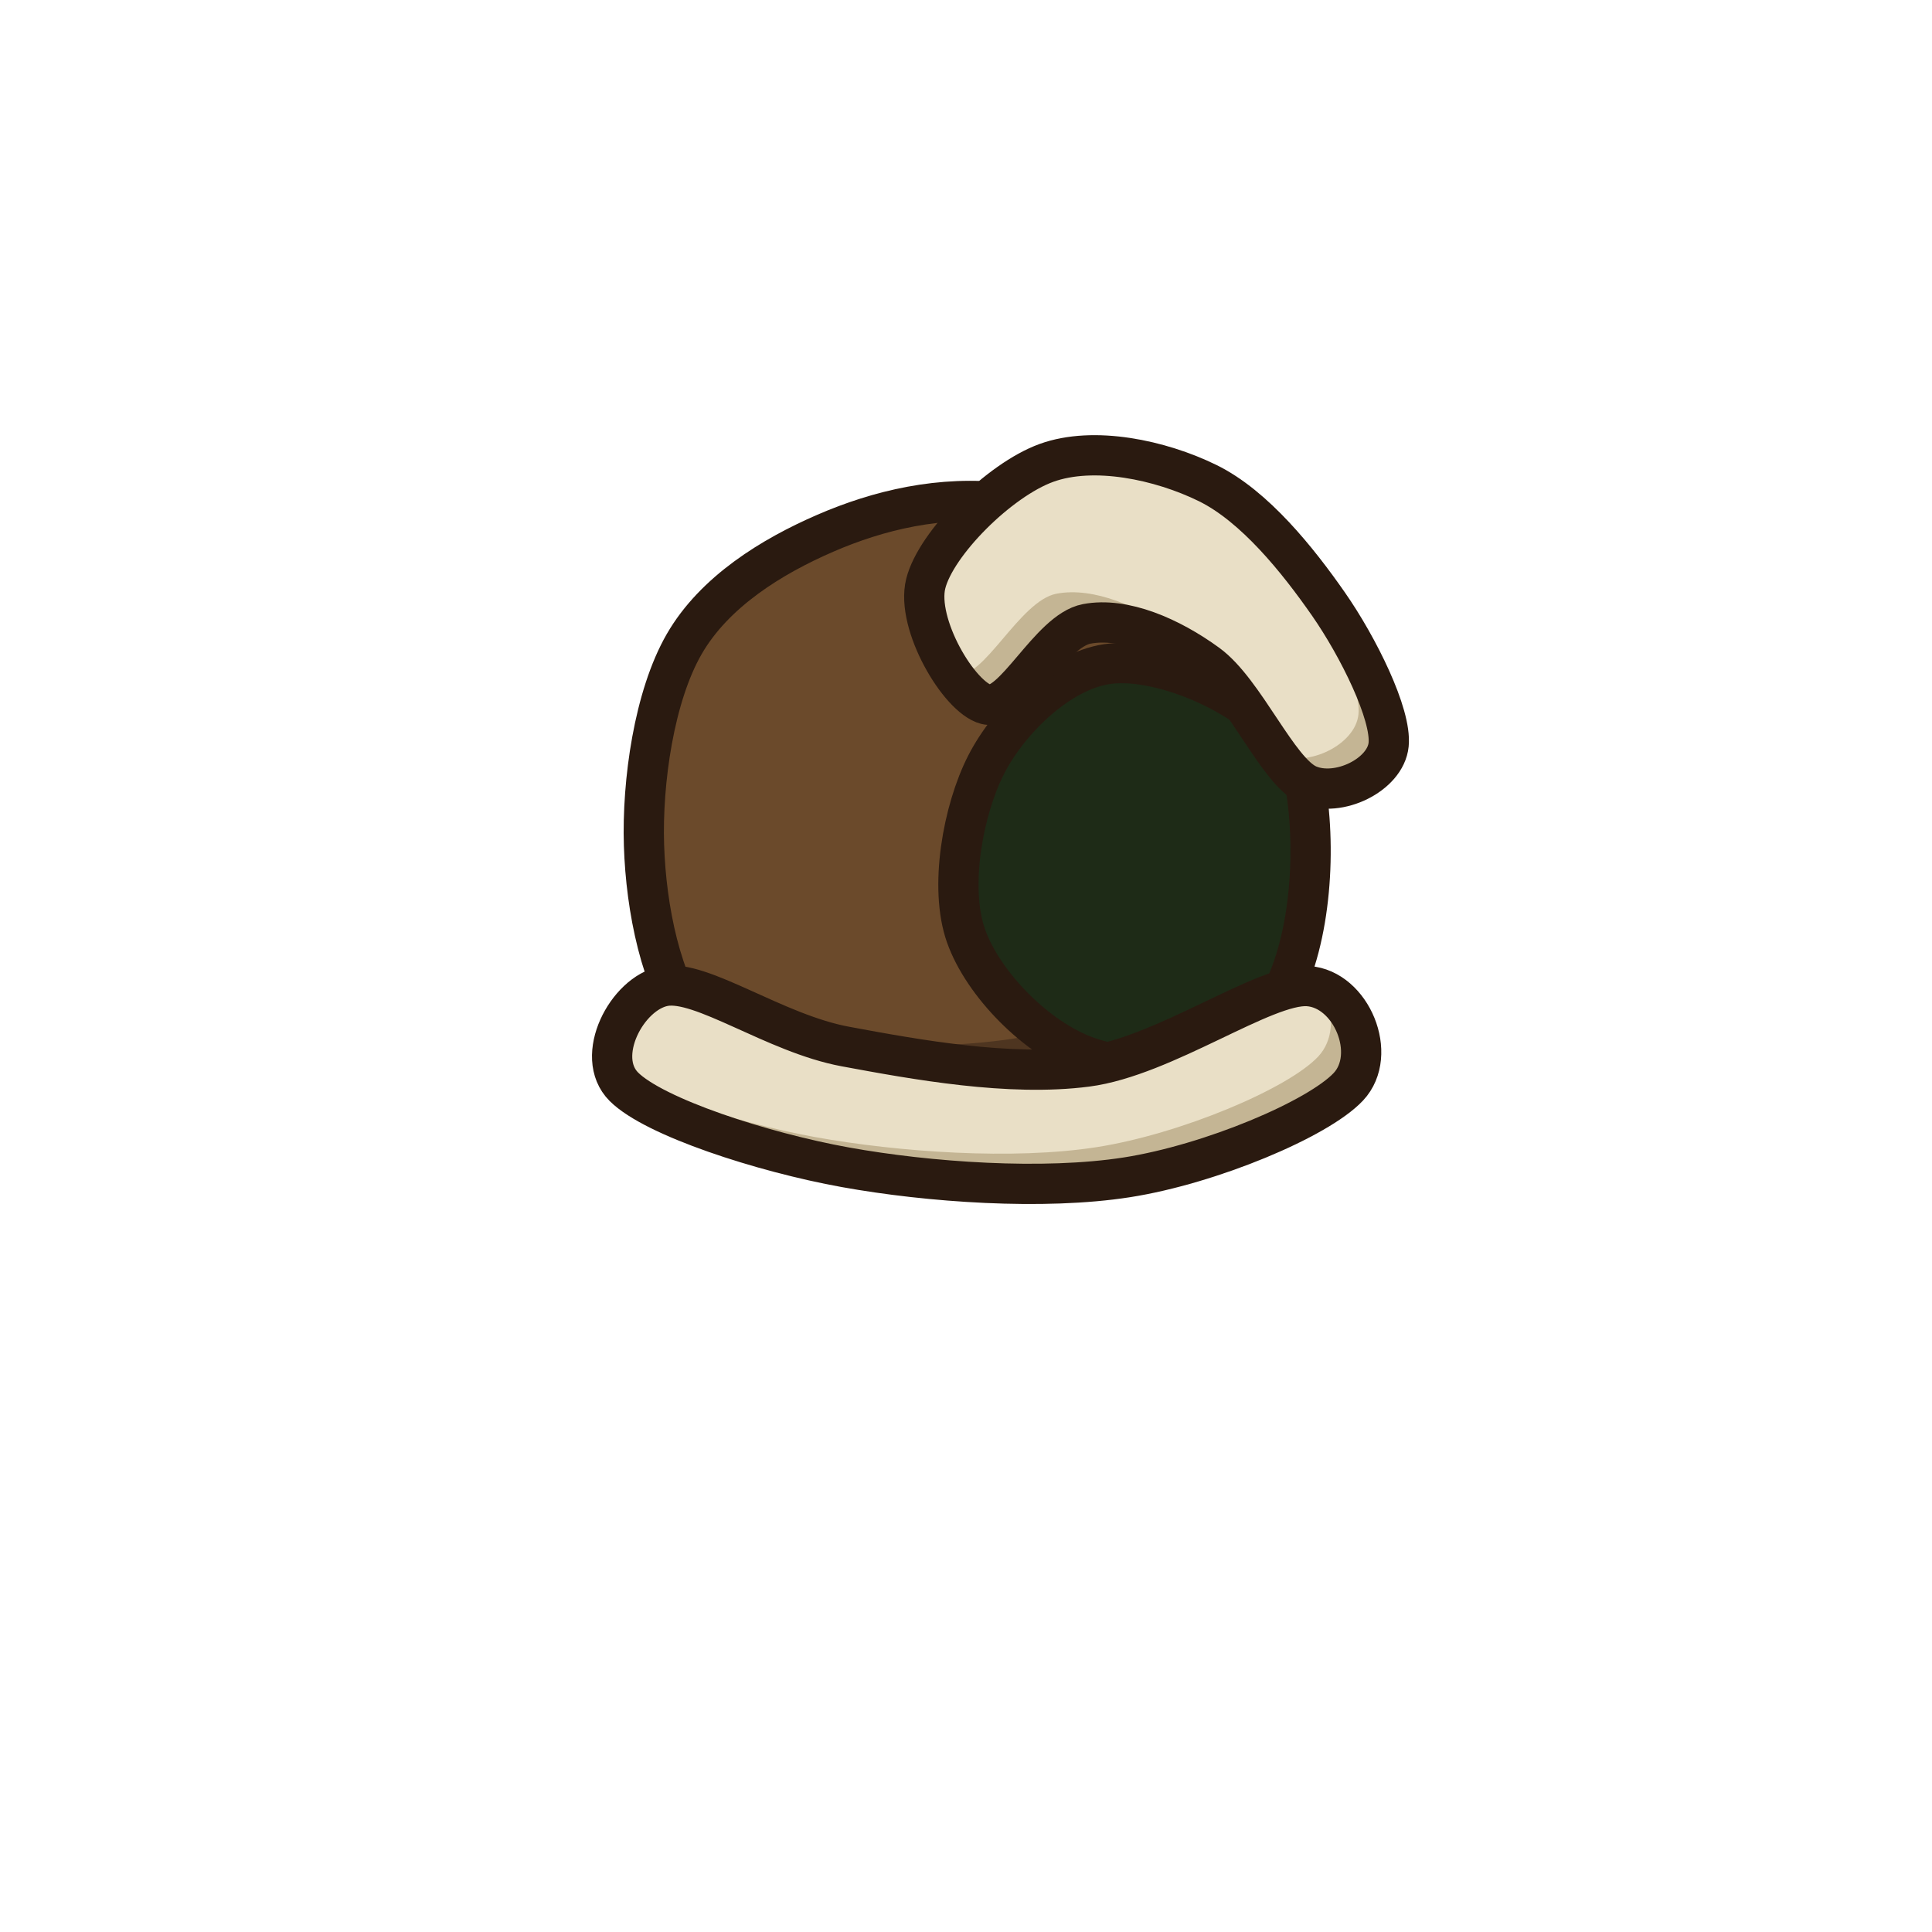
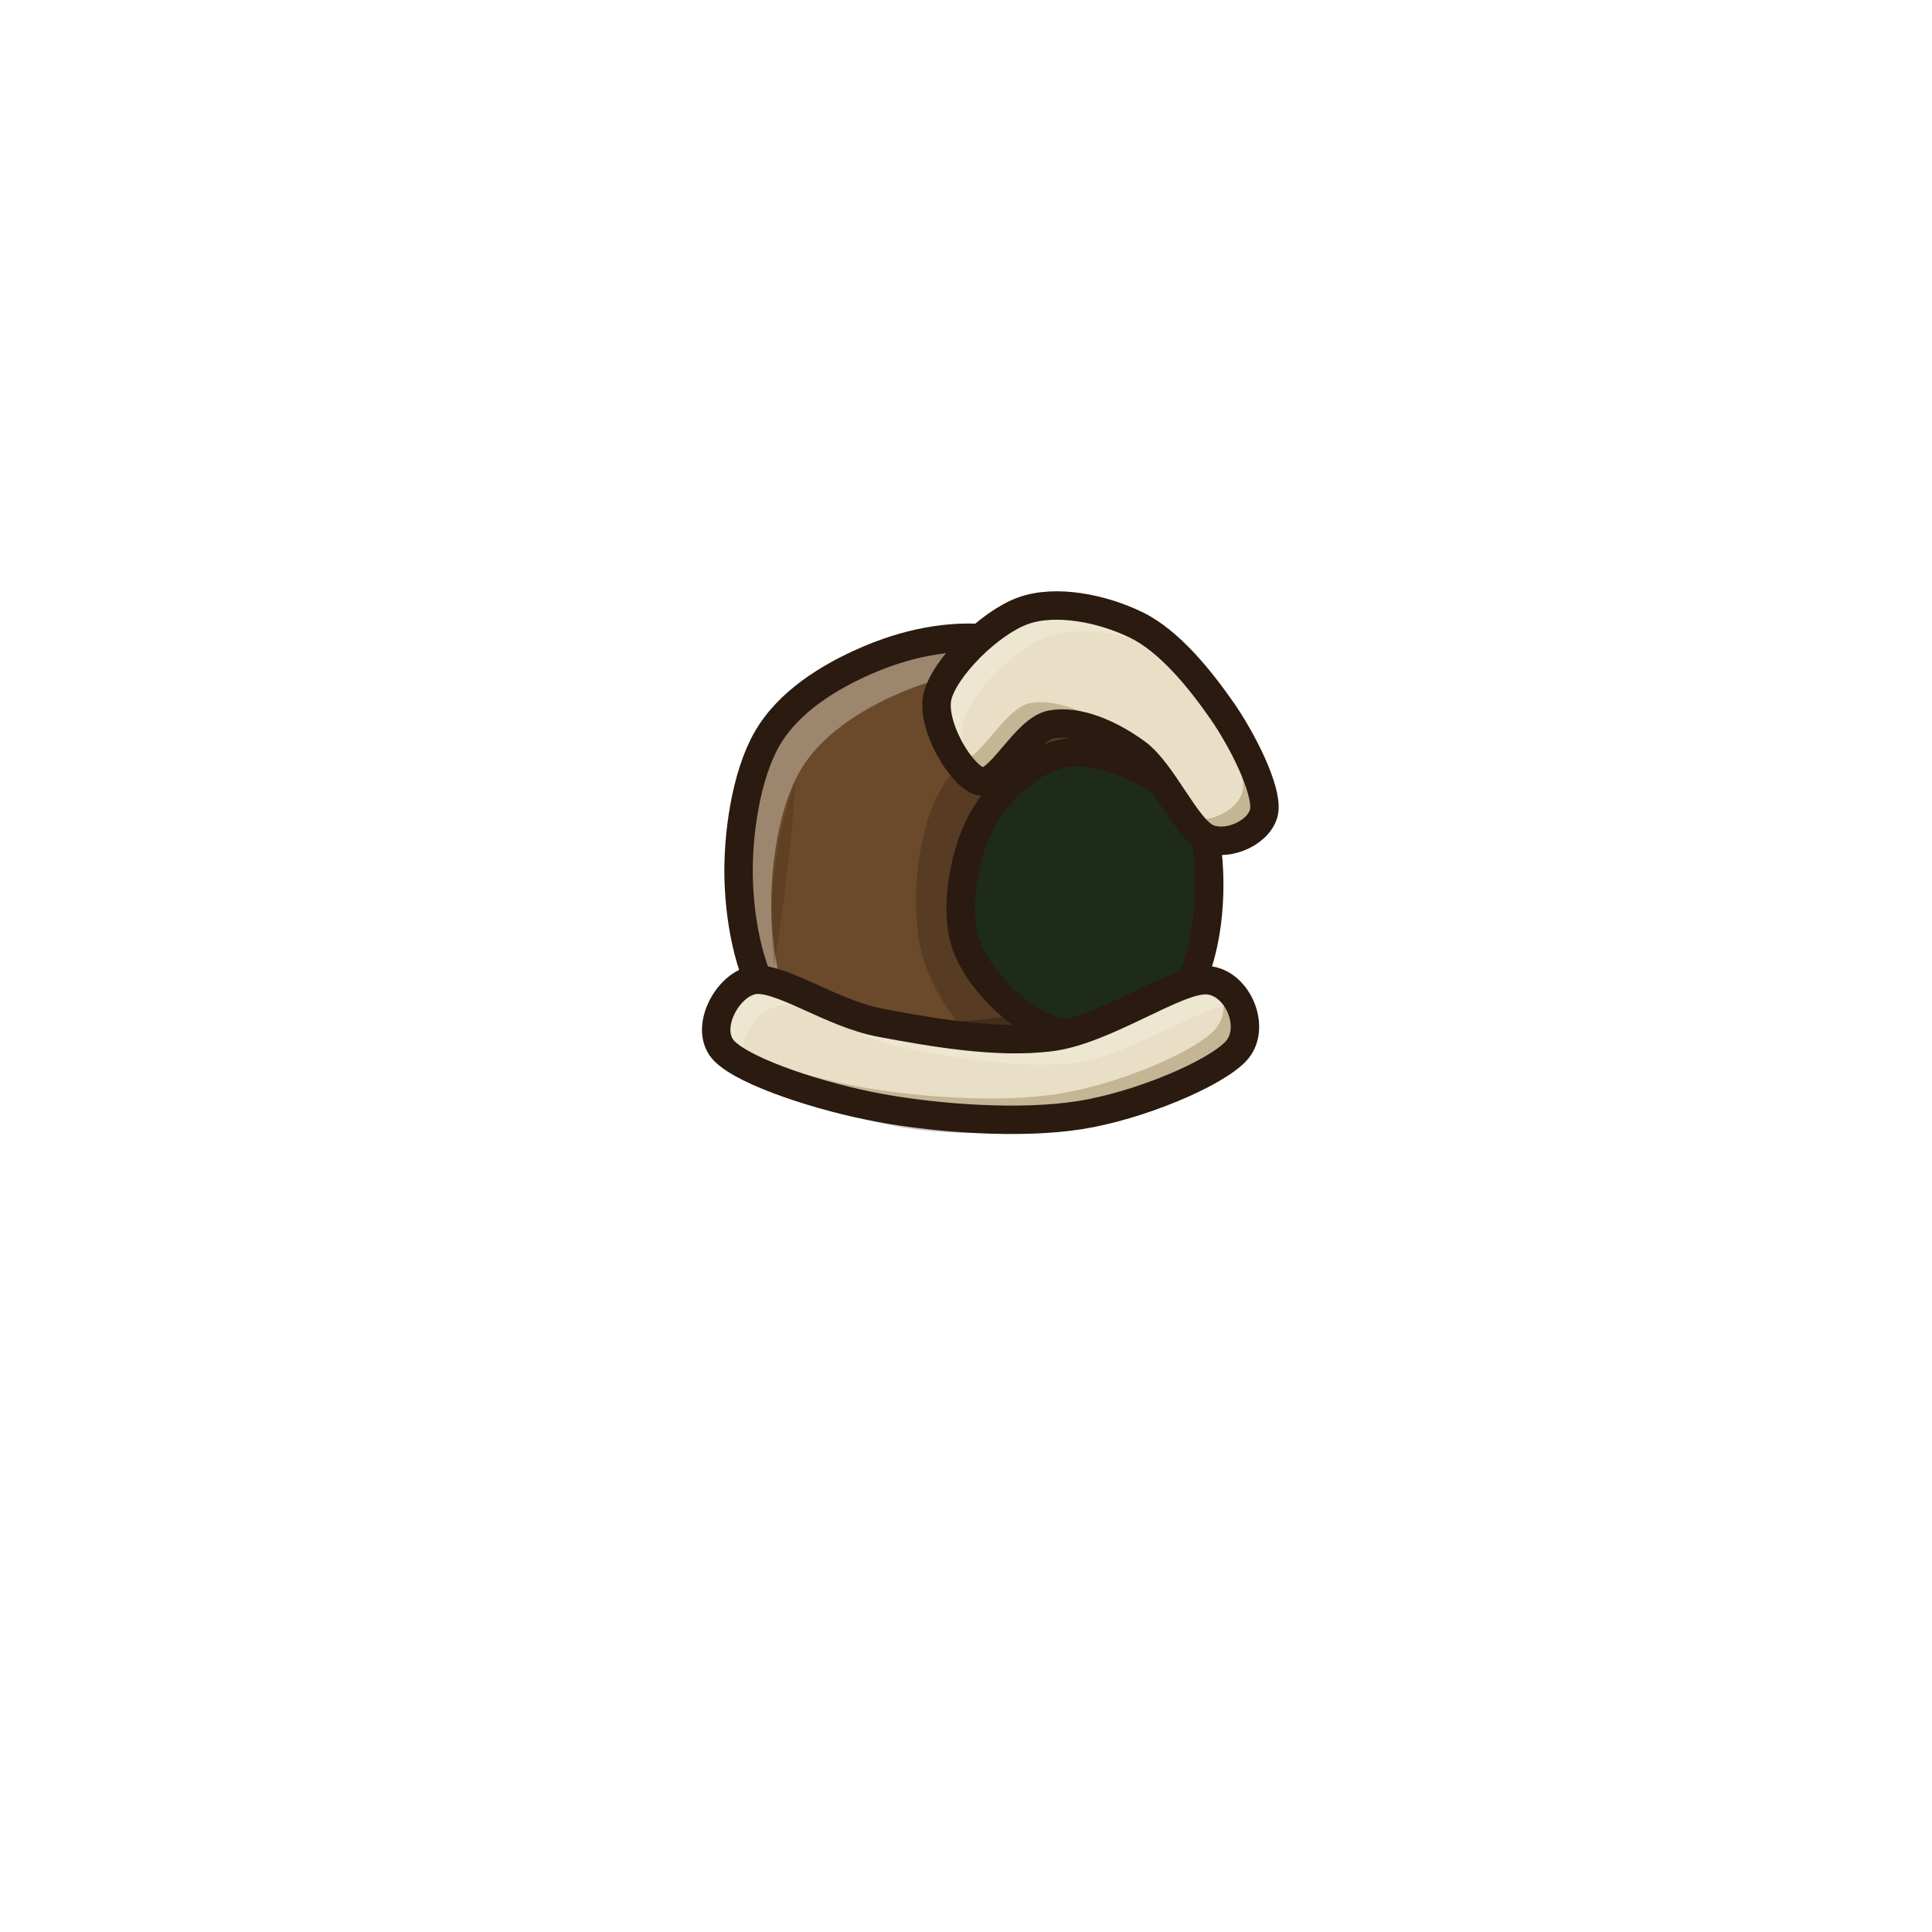
- <svg xmlns="http://www.w3.org/2000/svg" id="harpooner-head" width="192" height="192" viewBox="0 0 192 192">
+ <svg xmlns="http://www.w3.org/2000/svg" id="harpooner-head" width="272" height="272" viewBox="-40 -40 272 272">
  <defs>
    <clipPath id="harpooner-head-hood-clip">
      <path d="M 100 50 C 106.5 50.8 116 53 121 58 C 126 63 129.2 72.8 130 80 C 130.8 87.2 129.7 96.2 126 101 C 122.3 105.8 115 107.7 108 109 C 101 110.3 90.5 110.2 84 109 C 77.5 107.8 72.3 106.2 69 102 C 65.7 97.8 64.2 90.3 64 84 C 63.8 77.7 65 69.2 68 64 C 71 58.8 76.7 55.3 82 53 C 87.3 50.7 93.5 49.2 100 50 Z" />
    </clipPath>
    <clipPath id="harpooner-head-brow-clip">
      <path d="M 92 58 C 93 54 99.3 47.7 104 46 C 108.7 44.3 115.3 45.7 120 48 C 124.7 50.3 129 55.7 132 60 C 135 64.3 138.3 71 138 74 C 137.7 77 133 79.3 130 78 C 127 76.7 123.7 68.7 120 66 C 116.3 63.3 111.7 61.3 108 62 C 104.3 62.7 100.7 70.7 98 70 C 95.3 69.3 91 62 92 58 Z" />
    </clipPath>
    <clipPath id="harpooner-head-collar-clip">
      <path d="M 66 98 C 69.7 97.3 77 102.7 84 104 C 91 105.3 100.3 107 108 106 C 115.7 105 125.7 97.7 130 98 C 134.3 98.3 137 104.8 134 108 C 131 111.2 120.3 115.7 112 117 C 103.7 118.3 92.3 117.5 84 116 C 75.7 114.5 65 111 62 108 C 59 105 62.3 98.7 66 98 Z" />
    </clipPath>
  </defs>
+   <path id="harpooner-head-cast" d="M 122 110 C 122 115.2 110.8 119.5 97 119.5 C 83.2 119.5 72 115.2 72 110 C 72 104.8 83.2 100.5 97 100.5 C 110.8 100.5 122 104.8 122 110 Z" fill="#2a1a10" opacity="0.27" />
  <g id="harpooner-head-hood">
    <path id="harpooner-head-hood-shade" d="M 100 50 C 106.5 50.8 116 53 121 58 C 126 63 129.2 72.8 130 80 C 130.8 87.2 129.7 96.2 126 101 C 122.3 105.8 115 107.7 108 109 C 101 110.3 90.5 110.2 84 109 C 77.5 107.8 72.3 106.2 69 102 C 65.7 97.8 64.2 90.3 64 84 C 63.8 77.7 65 69.2 68 64 C 71 58.8 76.7 55.3 82 53 C 87.3 50.7 93.5 49.2 100 50 Z" fill="#4e3520" />
    <g clip-path="url(#harpooner-head-hood-clip)">
+       <path id="harpooner-head-hood-deep" d="M 100 50 C 106.5 50.8 116 53 121 58 C 126 63 129.2 72.8 130 80 C 130.8 87.2 129.7 96.2 126 101 C 122.3 105.8 115 107.7 108 109 C 101 110.3 90.5 110.2 84 109 C 77.5 107.8 72.3 106.2 69 102 C 65.7 97.8 64.2 90.3 64 84 C 63.8 77.7 65 69.2 68 64 C 71 58.8 76.7 55.3 82 53 C 87.3 50.7 93.5 49.2 100 50 Z M 96.3 46.3 C 102.8 47.1 112.3 49.3 117.3 54.3 C 122.3 59.3 125.4 69.1 126.3 76.3 C 127.1 83.4 125.9 92.4 122.3 97.3 C 118.6 102.1 111.3 103.9 104.3 105.3 C 97.3 106.6 86.8 106.4 80.3 105.3 C 73.8 104.1 68.6 102.4 65.3 98.3 C 61.9 94.1 60.4 86.6 60.3 80.3 C 60.1 73.9 61.3 65.4 64.3 60.3 C 67.3 55.1 72.9 51.6 78.3 49.3 C 83.6 46.9 89.8 45.4 96.3 46.3 Z" fill="#2a1a10" fill-rule="evenodd" opacity="0.2" />
      <path id="harpooner-head-hood-fill" d="M 94 44 C 100.5 44.8 110 47 115 52 C 120 57 123.2 66.8 124 74 C 124.8 81.2 123.7 90.2 120 95 C 116.3 99.8 109 101.7 102 103 C 95 104.3 84.5 104.2 78 103 C 71.5 101.8 66.3 100.2 63 96 C 59.7 91.8 58.2 84.3 58 78 C 57.8 71.7 59 63.2 62 58 C 65 52.8 70.7 49.3 76 47 C 81.3 44.7 87.5 43.2 94 44 Z" fill="#6b4a2b" />
+       <path id="harpooner-head-hood-lit" d="M 100 50 C 106.5 50.8 116 53 121 58 C 126 63 129.2 72.8 130 80 C 130.8 87.2 129.7 96.2 126 101 C 122.3 105.8 115 107.7 108 109 C 101 110.3 90.5 110.2 84 109 C 77.5 107.8 72.3 106.2 69 102 C 65.7 97.8 64.2 90.3 64 84 C 63.8 77.7 65 69.2 68 64 C 71 58.8 76.7 55.3 82 53 C 87.3 50.7 93.5 49.2 100 50 Z M 104.6 54.6 C 111.1 55.4 120.6 57.6 125.6 62.6 C 130.6 67.6 133.8 77.4 134.6 84.6 C 135.4 91.8 134.3 100.8 130.6 105.6 C 126.9 110.4 119.6 112.3 112.6 113.6 C 105.6 114.9 95.1 114.8 88.6 113.6 C 82.1 112.4 76.9 110.8 73.6 106.6 C 70.3 102.4 68.8 94.9 68.6 88.6 C 68.4 82.3 69.6 73.8 72.6 68.6 C 75.6 63.4 81.3 59.9 86.6 57.6 C 91.9 55.3 98.1 53.8 104.6 54.6 Z" fill="#f4f1e4" fill-rule="evenodd" opacity="0.36" />
+       <path id="harpooner-head-lining" d="M 108 60 C 114.3 59.3 124.8 63 130 68 C 135.2 73 139 82.8 139 90 C 139 97.2 135.8 107.5 130 111 C 124.2 114.5 110.7 113.7 104 111 C 97.3 108.3 92 101.5 90 95 C 88 88.5 89 77.8 92 72 C 95 66.2 101.7 60.7 108 60 Z" fill="#2a1a10" opacity="0.31" />
      <path id="harpooner-head-opening" d="M 110 66 C 114.7 65.3 122.2 68.3 126 72 C 129.8 75.7 133 82.7 133 88 C 133 93.3 130.2 101.2 126 104 C 121.8 106.8 113 106.8 108 105 C 103 103.2 97.7 97.8 96 93 C 94.3 88.2 95.7 80.5 98 76 C 100.3 71.5 105.3 66.7 110 66 Z" fill="#1e2b17" />
      <path id="harpooner-head-opening-edge" d="M 110 66 C 114.7 65.3 122.2 68.3 126 72 C 129.8 75.7 133 82.7 133 88 C 133 93.3 130.2 101.2 126 104 C 121.8 106.8 113 106.8 108 105 C 103 103.2 97.7 97.8 96 93 C 94.3 88.2 95.7 80.5 98 76 C 100.3 71.5 105.3 66.7 110 66 Z" fill="none" stroke="#2a1a10" stroke-width="4" stroke-linecap="round" stroke-linejoin="round" />
+       <path id="harpooner-head-fold-b" d="M 72 70 Q 67.5 82.7 69 96 Q 71.1 83.1 72 70 Z" fill="#2a1a10" opacity="0.21" />
    </g>
    <path id="harpooner-head-hood-line" d="M 100 50 C 106.5 50.8 116 53 121 58 C 126 63 129.2 72.8 130 80 C 130.8 87.2 129.7 96.2 126 101 C 122.3 105.8 115 107.7 108 109 C 101 110.3 90.5 110.2 84 109 C 77.5 107.8 72.3 106.2 69 102 C 65.7 97.8 64.2 90.3 64 84 C 63.8 77.7 65 69.2 68 64 C 71 58.8 76.7 55.3 82 53 C 87.3 50.7 93.5 49.2 100 50 Z" fill="none" stroke="#2a1a10" stroke-width="4" stroke-linecap="round" stroke-linejoin="round" />
  </g>
  <g id="harpooner-head-brow">
    <path id="harpooner-head-brow-shade" d="M 92 58 C 93 54 99.3 47.7 104 46 C 108.7 44.3 115.3 45.7 120 48 C 124.7 50.3 129 55.7 132 60 C 135 64.3 138.3 71 138 74 C 137.7 77 133 79.3 130 78 C 127 76.7 123.7 68.7 120 66 C 116.3 63.3 111.7 61.3 108 62 C 104.3 62.7 100.7 70.7 98 70 C 95.3 69.3 91 62 92 58 Z" fill="#c4b594" />
    <g clip-path="url(#harpooner-head-brow-clip)">
      <path id="harpooner-head-brow-fill" d="M 89 55 C 90 51 96.3 44.7 101 43 C 105.7 41.3 112.3 42.7 117 45 C 121.7 47.3 126 52.7 129 57 C 132 61.3 135.3 68 135 71 C 134.7 74 130 76.3 127 75 C 124 73.7 120.7 65.7 117 63 C 113.3 60.3 108.7 58.3 105 59 C 101.3 59.7 97.7 67.7 95 67 C 92.3 66.3 88 59 89 55 Z" fill="#e9dfc6" />
+       <path id="harpooner-head-brow-lit" d="M 92 58 C 93 54 99.3 47.7 104 46 C 108.7 44.3 115.3 45.7 120 48 C 124.7 50.3 129 55.7 132 60 C 135 64.3 138.3 71 138 74 C 137.7 77 133 79.3 130 78 C 127 76.7 123.7 68.7 120 66 C 116.3 63.3 111.7 61.3 108 62 C 104.3 62.7 100.7 70.7 98 70 C 95.3 69.3 91 62 92 58 Z M 95.6 61.6 C 96.6 57.6 102.9 51.3 107.6 49.6 C 112.3 47.9 118.9 49.3 123.6 51.6 C 128.3 53.9 132.6 59.3 135.6 63.6 C 138.6 67.9 141.9 74.6 141.6 77.6 C 141.3 80.6 136.6 82.9 133.6 81.6 C 130.6 80.3 127.3 72.3 123.6 69.6 C 119.9 66.9 115.3 64.9 111.6 65.6 C 107.9 66.3 104.3 74.3 101.6 73.6 C 98.9 72.9 94.6 65.6 95.6 61.6 Z" fill="#f4f1e4" fill-rule="evenodd" opacity="0.36" />
    </g>
    <path id="harpooner-head-brow-line" d="M 92 58 C 93 54 99.3 47.7 104 46 C 108.7 44.3 115.3 45.7 120 48 C 124.7 50.3 129 55.7 132 60 C 135 64.3 138.3 71 138 74 C 137.7 77 133 79.3 130 78 C 127 76.7 123.7 68.7 120 66 C 116.3 63.3 111.7 61.3 108 62 C 104.3 62.7 100.7 70.7 98 70 C 95.3 69.3 91 62 92 58 Z" fill="none" stroke="#2a1a10" stroke-width="4" stroke-linecap="round" stroke-linejoin="round" />
  </g>
  <g id="harpooner-head-collar">
    <path id="harpooner-head-collar-shade" d="M 66 98 C 69.7 97.3 77 102.7 84 104 C 91 105.3 100.3 107 108 106 C 115.7 105 125.7 97.7 130 98 C 134.3 98.3 137 104.8 134 108 C 131 111.2 120.3 115.7 112 117 C 103.7 118.3 92.3 117.5 84 116 C 75.7 114.5 65 111 62 108 C 59 105 62.3 98.7 66 98 Z" fill="#c4b594" />
    <g clip-path="url(#harpooner-head-collar-clip)">
      <path id="harpooner-head-collar-fill" d="M 63 95 C 66.7 94.3 74 99.7 81 101 C 88 102.3 97.3 104 105 103 C 112.7 102 122.7 94.7 127 95 C 131.3 95.3 134 101.8 131 105 C 128 108.2 117.3 112.7 109 114 C 100.7 115.3 89.3 114.5 81 113 C 72.7 111.5 62 108 59 105 C 56 102 59.3 95.7 63 95 Z" fill="#e9dfc6" />
+       <path id="harpooner-head-collar-lit" d="M 66 98 C 69.7 97.3 77 102.7 84 104 C 91 105.3 100.3 107 108 106 C 115.7 105 125.7 97.7 130 98 C 134.3 98.3 137 104.8 134 108 C 131 111.2 120.3 115.7 112 117 C 103.7 118.3 92.3 117.5 84 116 C 75.7 114.5 65 111 62 108 C 59 105 62.3 98.7 66 98 Z M 69.6 101.6 C 73.3 100.9 80.6 106.3 87.6 107.6 C 94.6 108.9 103.9 110.6 111.6 109.6 C 119.3 108.6 129.3 101.3 133.6 101.6 C 137.9 101.9 140.6 108.4 137.6 111.6 C 134.6 114.8 123.9 119.3 115.6 120.6 C 107.3 121.9 95.9 121.1 87.6 119.6 C 79.3 118.1 68.6 114.6 65.6 111.6 C 62.6 108.6 65.9 102.3 69.6 101.6 Z" fill="#f4f1e4" fill-rule="evenodd" opacity="0.36" />
    </g>
    <path id="harpooner-head-collar-line" d="M 66 98 C 69.7 97.3 77 102.7 84 104 C 91 105.3 100.3 107 108 106 C 115.7 105 125.7 97.7 130 98 C 134.3 98.3 137 104.8 134 108 C 131 111.2 120.3 115.7 112 117 C 103.7 118.3 92.3 117.5 84 116 C 75.7 114.5 65 111 62 108 C 59 105 62.3 98.7 66 98 Z" fill="none" stroke="#2a1a10" stroke-width="4" stroke-linecap="round" stroke-linejoin="round" />
  </g>
</svg>
